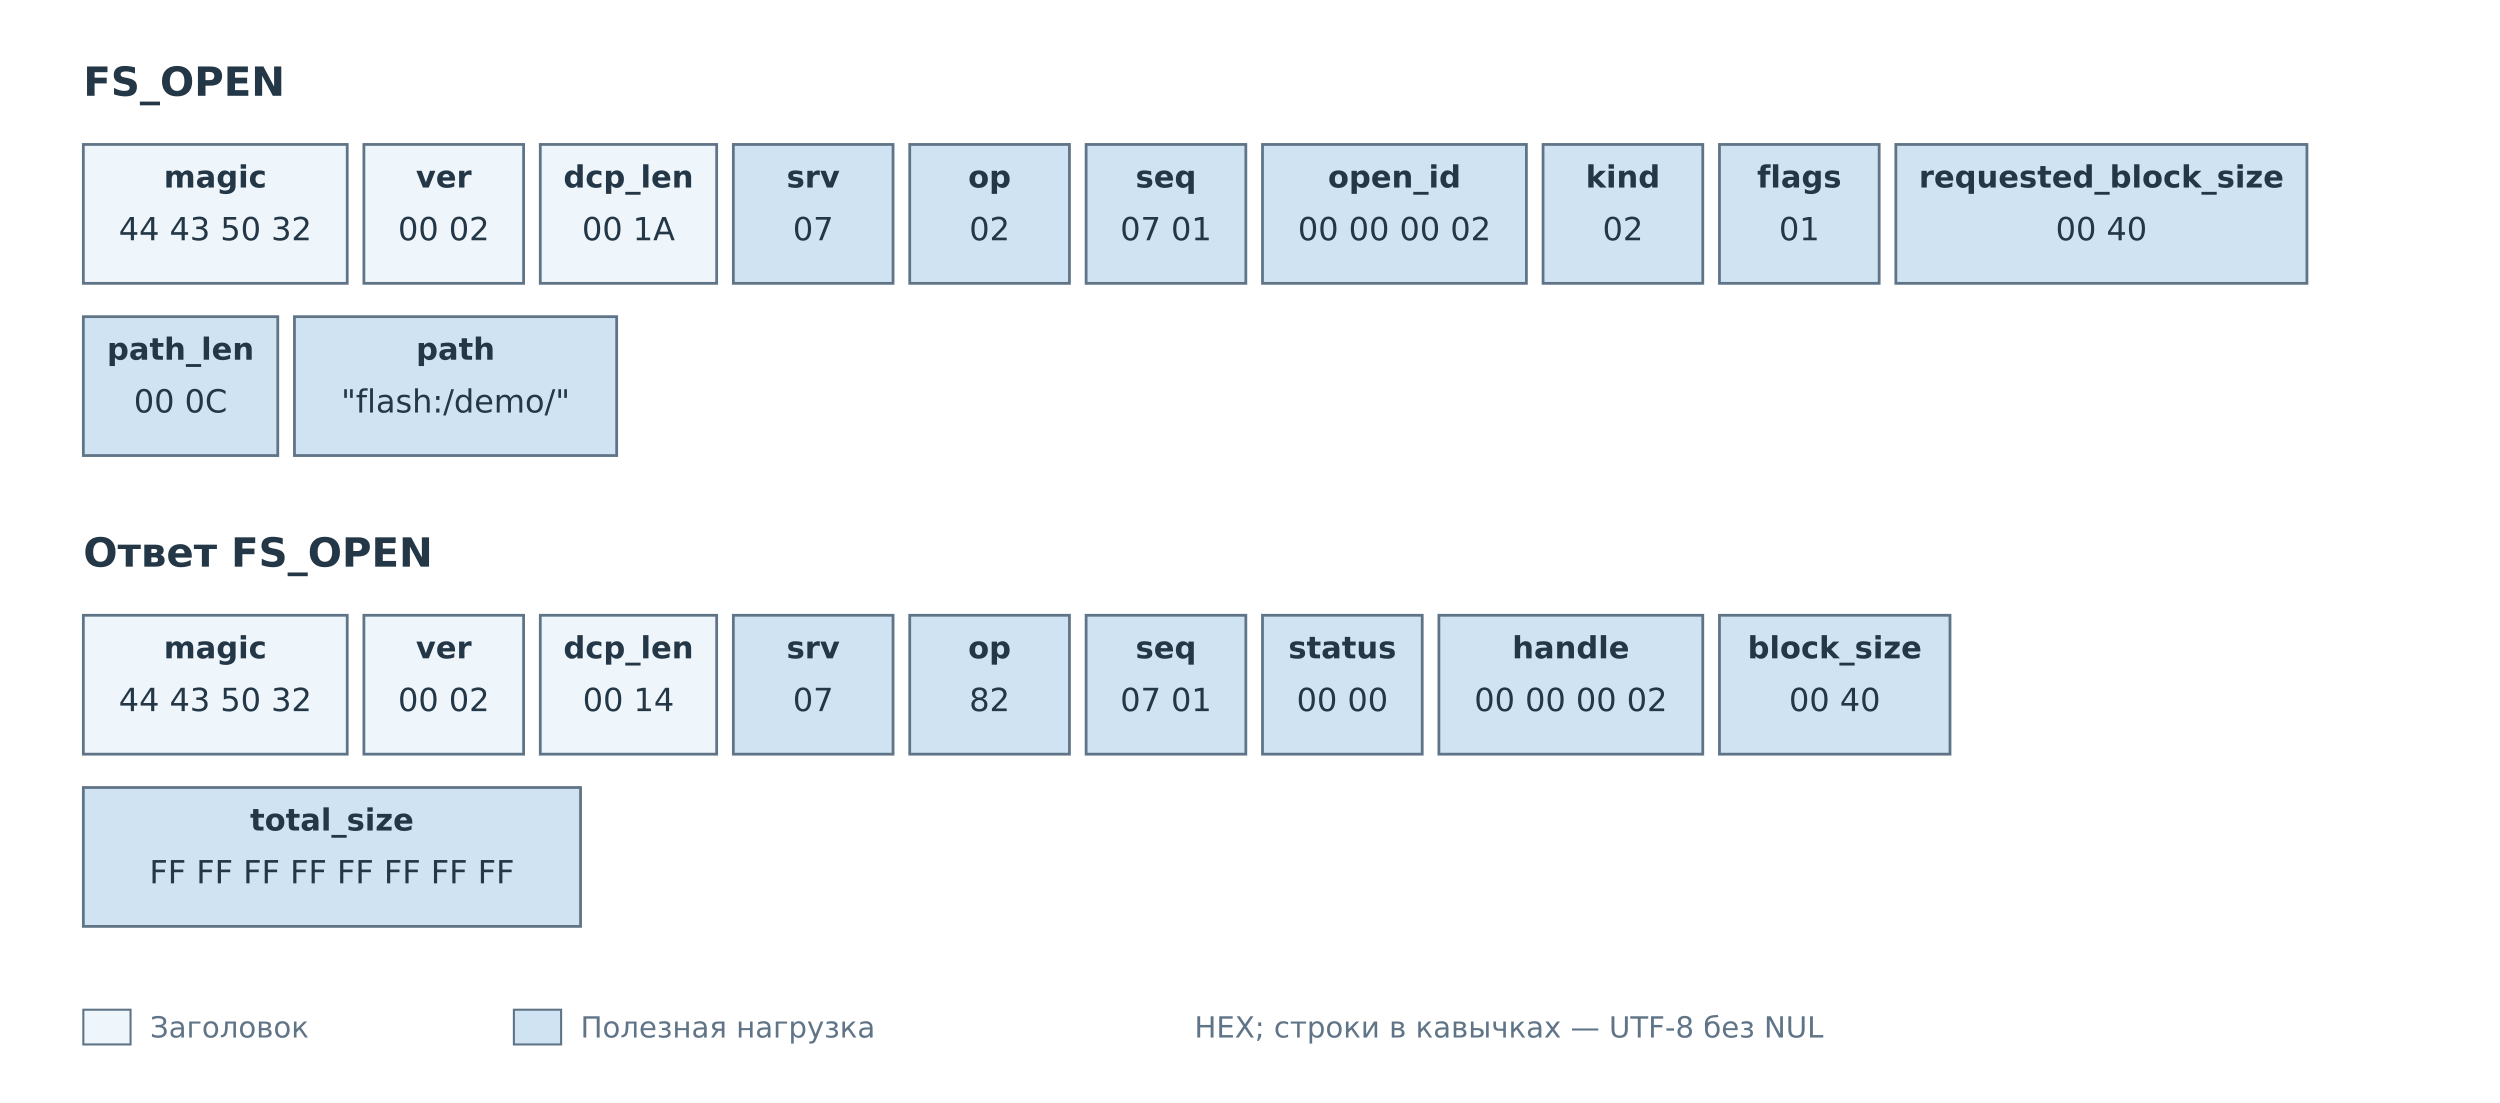
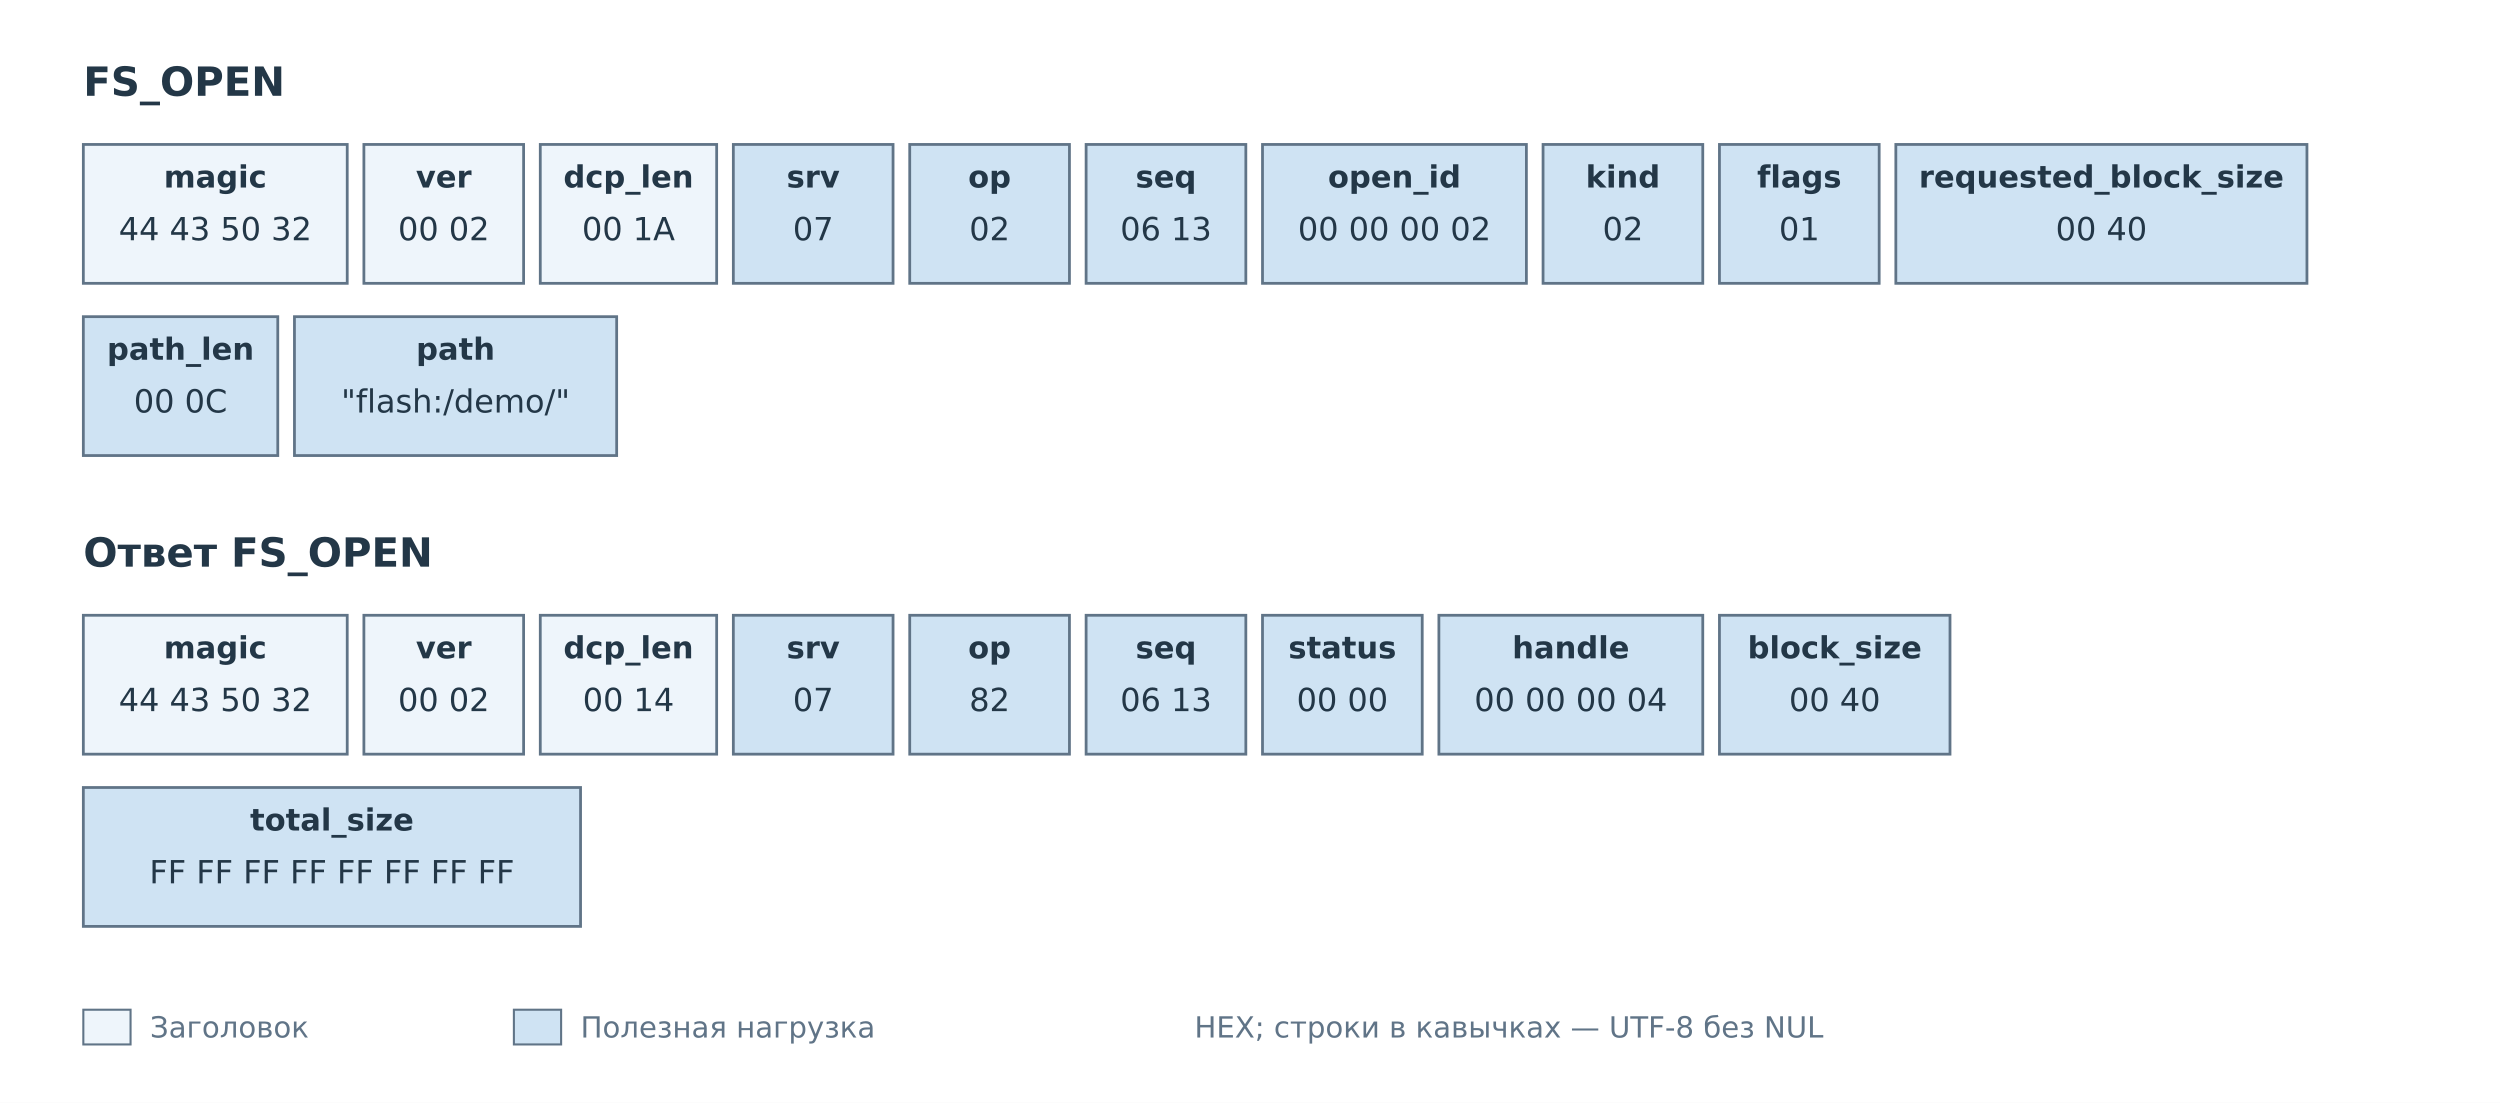
<svg xmlns="http://www.w3.org/2000/svg" width="1800" viewBox="0 1 1800 794" role="img" aria-labelledby="title desc" height="794">
  <defs>
    <style>
text { font-family: "DejaVu Sans", sans-serif; fill: #233747; }
a { cursor: pointer; } a:hover text { text-decoration: underline; }
g:target &gt; rect { stroke-width: 5; }
.edge-label { paint-order: stroke; stroke: white; stroke-width: 8; stroke-linejoin: round; }
</style>
    <marker id="call-arrow" viewBox="0 0 10 10" refX="10" refY="5" markerWidth="12" markerHeight="12" markerUnits="userSpaceOnUse" orient="auto-start-reverse">
      <path d="M0 0 L10 5 L0 10 Z" fill="#788794" />
    </marker>
    <marker id="call-source" viewBox="0 0 4 4" refX="2" refY="2" markerWidth="6" markerHeight="6" markerUnits="userSpaceOnUse">
      <circle cx="2" cy="2" r="2" fill="#788794" />
    </marker>
    <marker id="mmio-arrow" viewBox="0 0 10 10" refX="10" refY="5" markerWidth="12" markerHeight="12" markerUnits="userSpaceOnUse" orient="auto-start-reverse">
      <path d="M0 0 L10 5 L0 10 Z" fill="#b56b1d" />
    </marker>
    <marker id="mmio-source" viewBox="0 0 4 4" refX="2" refY="2" markerWidth="6" markerHeight="6" markerUnits="userSpaceOnUse">
      <circle cx="2" cy="2" r="2" fill="#b56b1d" />
    </marker>
    <marker id="data-arrow" viewBox="0 0 10 10" refX="10" refY="5" markerWidth="12" markerHeight="12" markerUnits="userSpaceOnUse" orient="auto-start-reverse">
      <path d="M0 0 L10 5 L0 10 Z" fill="#3f75ad" />
    </marker>
    <marker id="data-source" viewBox="0 0 4 4" refX="2" refY="2" markerWidth="6" markerHeight="6" markerUnits="userSpaceOnUse">
      <circle cx="2" cy="2" r="2" fill="#3f75ad" />
    </marker>
    <marker id="irq-arrow" viewBox="0 0 10 10" refX="10" refY="5" markerWidth="12" markerHeight="12" markerUnits="userSpaceOnUse" orient="auto-start-reverse">
      <path d="M0 0 L10 5 L0 10 Z" fill="#c65b4e" />
    </marker>
    <marker id="irq-source" viewBox="0 0 4 4" refX="2" refY="2" markerWidth="6" markerHeight="6" markerUnits="userSpaceOnUse">
      <circle cx="2" cy="2" r="2" fill="#c65b4e" />
    </marker>
    <marker id="clock-arrow" viewBox="0 0 10 10" refX="10" refY="5" markerWidth="12" markerHeight="12" markerUnits="userSpaceOnUse" orient="auto-start-reverse">
      <path d="M0 0 L10 5 L0 10 Z" fill="#788794" />
    </marker>
    <marker id="clock-source" viewBox="0 0 4 4" refX="2" refY="2" markerWidth="6" markerHeight="6" markerUnits="userSpaceOnUse">
      <circle cx="2" cy="2" r="2" fill="#788794" />
    </marker>
-     <marker id="build-arrow" viewBox="0 0 10 10" refX="10" refY="5" markerWidth="12" markerHeight="12" markerUnits="userSpaceOnUse" orient="auto-start-reverse">
-       <path d="M0 0 L10 5 L0 10 Z" fill="#788794" />
-     </marker>
-     <marker id="build-source" viewBox="0 0 4 4" refX="2" refY="2" markerWidth="6" markerHeight="6" markerUnits="userSpaceOnUse">
-       <circle cx="2" cy="2" r="2" fill="#788794" />
-     </marker>
-     <marker id="depends-arrow" viewBox="0 0 10 10" refX="10" refY="5" markerWidth="12" markerHeight="12" markerUnits="userSpaceOnUse" orient="auto-start-reverse">
-       <path d="M0 0 L10 5 L0 10 Z" fill="#788794" />
-     </marker>
-     <marker id="depends-source" viewBox="0 0 4 4" refX="2" refY="2" markerWidth="6" markerHeight="6" markerUnits="userSpaceOnUse">
-       <circle cx="2" cy="2" r="2" fill="#788794" />
-     </marker>
  </defs>
  <rect width="1800" height="795" fill="white" />
  <g id="backgrounds" />
  <g id="interactions" />
  <g id="components">
    <g id="frame-0-0" data-kind="packet-field">
      <rect x="60" y="105" width="190" height="100" fill="#eef5fb" stroke="#607487" stroke-width="2" />
      <text x="155.0" y="136.0" font-size="22" font-weight="700" text-anchor="middle" style="fill:#233747">magic</text>
      <text x="155.0" y="174" font-family="DejaVu Sans Mono, monospace" font-size="23" fill="#233747" text-anchor="middle">44 43 50 32</text>
    </g>
    <g id="frame-0-1" data-kind="packet-field">
      <rect x="262" y="105" width="115" height="100" fill="#eef5fb" stroke="#607487" stroke-width="2" />
      <text x="319.5" y="136.0" font-size="22" font-weight="700" text-anchor="middle" style="fill:#233747">ver</text>
      <text x="319.5" y="174" font-family="DejaVu Sans Mono, monospace" font-size="23" fill="#233747" text-anchor="middle">00 02</text>
    </g>
    <g id="frame-0-2" data-kind="packet-field">
      <rect x="389" y="105" width="127" height="100" fill="#eef5fb" stroke="#607487" stroke-width="2" />
      <text x="452.5" y="136.0" font-size="22" font-weight="700" text-anchor="middle" style="fill:#233747">dcp_len</text>
      <text x="452.5" y="174" font-family="DejaVu Sans Mono, monospace" font-size="23" fill="#233747" text-anchor="middle">00 1A</text>
    </g>
    <g id="frame-0-3" data-kind="packet-field">
      <rect x="528" y="105" width="115" height="100" fill="#cfe3f3" stroke="#607487" stroke-width="2" />
      <text x="585.5" y="136.0" font-size="22" font-weight="700" text-anchor="middle" style="fill:#233747">srv</text>
      <text x="585.5" y="174" font-family="DejaVu Sans Mono, monospace" font-size="23" fill="#233747" text-anchor="middle">07</text>
    </g>
    <g id="frame-0-4" data-kind="packet-field">
      <rect x="655" y="105" width="115" height="100" fill="#cfe3f3" stroke="#607487" stroke-width="2" />
      <text x="712.5" y="136.0" font-size="22" font-weight="700" text-anchor="middle" style="fill:#233747">op</text>
      <text x="712.5" y="174" font-family="DejaVu Sans Mono, monospace" font-size="23" fill="#233747" text-anchor="middle">02</text>
    </g>
    <g id="frame-0-5" data-kind="packet-field">
      <rect x="782" y="105" width="115" height="100" fill="#cfe3f3" stroke="#607487" stroke-width="2" />
      <text x="839.5" y="136.0" font-size="22" font-weight="700" text-anchor="middle" style="fill:#233747">seq</text>
-       <text x="839.5" y="174" font-family="DejaVu Sans Mono, monospace" font-size="23" fill="#233747" text-anchor="middle">07 01</text>
+       <text x="839.5" y="174" font-family="DejaVu Sans Mono, monospace" font-size="23" fill="#233747" text-anchor="middle">06 13</text>
    </g>
    <g id="frame-0-6" data-kind="packet-field">
      <rect x="909" y="105" width="190" height="100" fill="#cfe3f3" stroke="#607487" stroke-width="2" />
      <text x="1004.0" y="136.0" font-size="22" font-weight="700" text-anchor="middle" style="fill:#233747">open_id</text>
      <text x="1004.0" y="174" font-family="DejaVu Sans Mono, monospace" font-size="23" fill="#233747" text-anchor="middle">00 00 00 02</text>
    </g>
    <g id="frame-0-7" data-kind="packet-field">
      <rect x="1111" y="105" width="115" height="100" fill="#cfe3f3" stroke="#607487" stroke-width="2" />
      <text x="1168.5" y="136.0" font-size="22" font-weight="700" text-anchor="middle" style="fill:#233747">kind</text>
      <text x="1168.5" y="174" font-family="DejaVu Sans Mono, monospace" font-size="23" fill="#233747" text-anchor="middle">02</text>
    </g>
    <g id="frame-0-8" data-kind="packet-field">
      <rect x="1238" y="105" width="115" height="100" fill="#cfe3f3" stroke="#607487" stroke-width="2" />
      <text x="1295.5" y="136.0" font-size="22" font-weight="700" text-anchor="middle" style="fill:#233747">flags</text>
      <text x="1295.5" y="174" font-family="DejaVu Sans Mono, monospace" font-size="23" fill="#233747" text-anchor="middle">01</text>
    </g>
    <g id="frame-0-9" data-kind="packet-field">
      <rect x="1365" y="105" width="296" height="100" fill="#cfe3f3" stroke="#607487" stroke-width="2" />
      <text x="1513.0" y="136.0" font-size="22" font-weight="700" text-anchor="middle" style="fill:#233747">requested_block_size</text>
      <text x="1513.0" y="174" font-family="DejaVu Sans Mono, monospace" font-size="23" fill="#233747" text-anchor="middle">00 40</text>
    </g>
    <g id="frame-0-10" data-kind="packet-field">
      <rect x="60" y="229" width="140" height="100" fill="#cfe3f3" stroke="#607487" stroke-width="2" />
      <text x="130.0" y="260.0" font-size="22" font-weight="700" text-anchor="middle" style="fill:#233747">path_len</text>
      <text x="130.0" y="298" font-family="DejaVu Sans Mono, monospace" font-size="23" fill="#233747" text-anchor="middle">00 0C</text>
    </g>
    <g id="frame-0-11" data-kind="packet-field">
      <rect x="212" y="229" width="232" height="100" fill="#cfe3f3" stroke="#607487" stroke-width="2" />
      <text x="328.0" y="260.0" font-size="22" font-weight="700" text-anchor="middle" style="fill:#233747">path</text>
      <text x="328.0" y="298" font-family="DejaVu Sans Mono, monospace" font-size="23" fill="#233747" text-anchor="middle">"flash:/demo/"</text>
    </g>
    <g id="frame-1-0" data-kind="packet-field">
      <rect x="60" y="444" width="190" height="100" fill="#eef5fb" stroke="#607487" stroke-width="2" />
      <text x="155.0" y="475.0" font-size="22" font-weight="700" text-anchor="middle" style="fill:#233747">magic</text>
      <text x="155.0" y="513" font-family="DejaVu Sans Mono, monospace" font-size="23" fill="#233747" text-anchor="middle">44 43 50 32</text>
    </g>
    <g id="frame-1-1" data-kind="packet-field">
      <rect x="262" y="444" width="115" height="100" fill="#eef5fb" stroke="#607487" stroke-width="2" />
      <text x="319.5" y="475.0" font-size="22" font-weight="700" text-anchor="middle" style="fill:#233747">ver</text>
      <text x="319.5" y="513" font-family="DejaVu Sans Mono, monospace" font-size="23" fill="#233747" text-anchor="middle">00 02</text>
    </g>
    <g id="frame-1-2" data-kind="packet-field">
      <rect x="389" y="444" width="127" height="100" fill="#eef5fb" stroke="#607487" stroke-width="2" />
      <text x="452.5" y="475.0" font-size="22" font-weight="700" text-anchor="middle" style="fill:#233747">dcp_len</text>
      <text x="452.5" y="513" font-family="DejaVu Sans Mono, monospace" font-size="23" fill="#233747" text-anchor="middle">00 14</text>
    </g>
    <g id="frame-1-3" data-kind="packet-field">
      <rect x="528" y="444" width="115" height="100" fill="#cfe3f3" stroke="#607487" stroke-width="2" />
      <text x="585.5" y="475.0" font-size="22" font-weight="700" text-anchor="middle" style="fill:#233747">srv</text>
      <text x="585.5" y="513" font-family="DejaVu Sans Mono, monospace" font-size="23" fill="#233747" text-anchor="middle">07</text>
    </g>
    <g id="frame-1-4" data-kind="packet-field">
      <rect x="655" y="444" width="115" height="100" fill="#cfe3f3" stroke="#607487" stroke-width="2" />
      <text x="712.5" y="475.0" font-size="22" font-weight="700" text-anchor="middle" style="fill:#233747">op</text>
      <text x="712.5" y="513" font-family="DejaVu Sans Mono, monospace" font-size="23" fill="#233747" text-anchor="middle">82</text>
    </g>
    <g id="frame-1-5" data-kind="packet-field">
      <rect x="782" y="444" width="115" height="100" fill="#cfe3f3" stroke="#607487" stroke-width="2" />
      <text x="839.5" y="475.0" font-size="22" font-weight="700" text-anchor="middle" style="fill:#233747">seq</text>
-       <text x="839.5" y="513" font-family="DejaVu Sans Mono, monospace" font-size="23" fill="#233747" text-anchor="middle">07 01</text>
+       <text x="839.5" y="513" font-family="DejaVu Sans Mono, monospace" font-size="23" fill="#233747" text-anchor="middle">06 13</text>
    </g>
    <g id="frame-1-6" data-kind="packet-field">
      <rect x="909" y="444" width="115" height="100" fill="#cfe3f3" stroke="#607487" stroke-width="2" />
      <text x="966.5" y="475.0" font-size="22" font-weight="700" text-anchor="middle" style="fill:#233747">status</text>
      <text x="966.5" y="513" font-family="DejaVu Sans Mono, monospace" font-size="23" fill="#233747" text-anchor="middle">00 00</text>
    </g>
    <g id="frame-1-7" data-kind="packet-field">
      <rect x="1036" y="444" width="190" height="100" fill="#cfe3f3" stroke="#607487" stroke-width="2" />
      <text x="1131.0" y="475.0" font-size="22" font-weight="700" text-anchor="middle" style="fill:#233747">handle</text>
-       <text x="1131.0" y="513" font-family="DejaVu Sans Mono, monospace" font-size="23" fill="#233747" text-anchor="middle">00 00 00 02</text>
+       <text x="1131.0" y="513" font-family="DejaVu Sans Mono, monospace" font-size="23" fill="#233747" text-anchor="middle">00 00 00 04</text>
    </g>
    <g id="frame-1-8" data-kind="packet-field">
      <rect x="1238" y="444" width="166" height="100" fill="#cfe3f3" stroke="#607487" stroke-width="2" />
      <text x="1321.0" y="475.0" font-size="22" font-weight="700" text-anchor="middle" style="fill:#233747">block_size</text>
      <text x="1321.0" y="513" font-family="DejaVu Sans Mono, monospace" font-size="23" fill="#233747" text-anchor="middle">00 40</text>
    </g>
    <g id="frame-1-9" data-kind="packet-field">
      <rect x="60" y="568" width="358" height="100" fill="#cfe3f3" stroke="#607487" stroke-width="2" />
      <text x="239.0" y="599.0" font-size="22" font-weight="700" text-anchor="middle" style="fill:#233747">total_size</text>
      <text x="239.0" y="637" font-family="DejaVu Sans Mono, monospace" font-size="23" fill="#233747" text-anchor="middle">FF FF FF FF FF FF FF FF</text>
    </g>
  </g>
  <g id="annotations">
    <text x="60" y="70.0" font-size="29" font-weight="700" text-anchor="start" style="fill:#233747">FS_OPEN</text>
    <text x="60" y="409.0" font-size="29" font-weight="700" text-anchor="start" style="fill:#233747">Ответ FS_OPEN</text>
    <rect x="60" y="728" width="34" height="25" fill="#eef5fb" stroke="#607487" stroke-width="1.5" />
    <text x="108" y="748.0" font-size="21" font-weight="400" text-anchor="start" style="fill:#607487">Заголовок</text>
    <rect x="370" y="728" width="34" height="25" fill="#cfe3f3" stroke="#607487" stroke-width="1.5" />
    <text x="418" y="748.0" font-size="21" font-weight="400" text-anchor="start" style="fill:#607487">Полезная нагрузка</text>
    <text x="860" y="748.0" font-size="21" font-weight="400" text-anchor="start" style="fill:#607487">HEX; строки в кавычках — UTF-8 без NUL</text>
  </g>
</svg>
